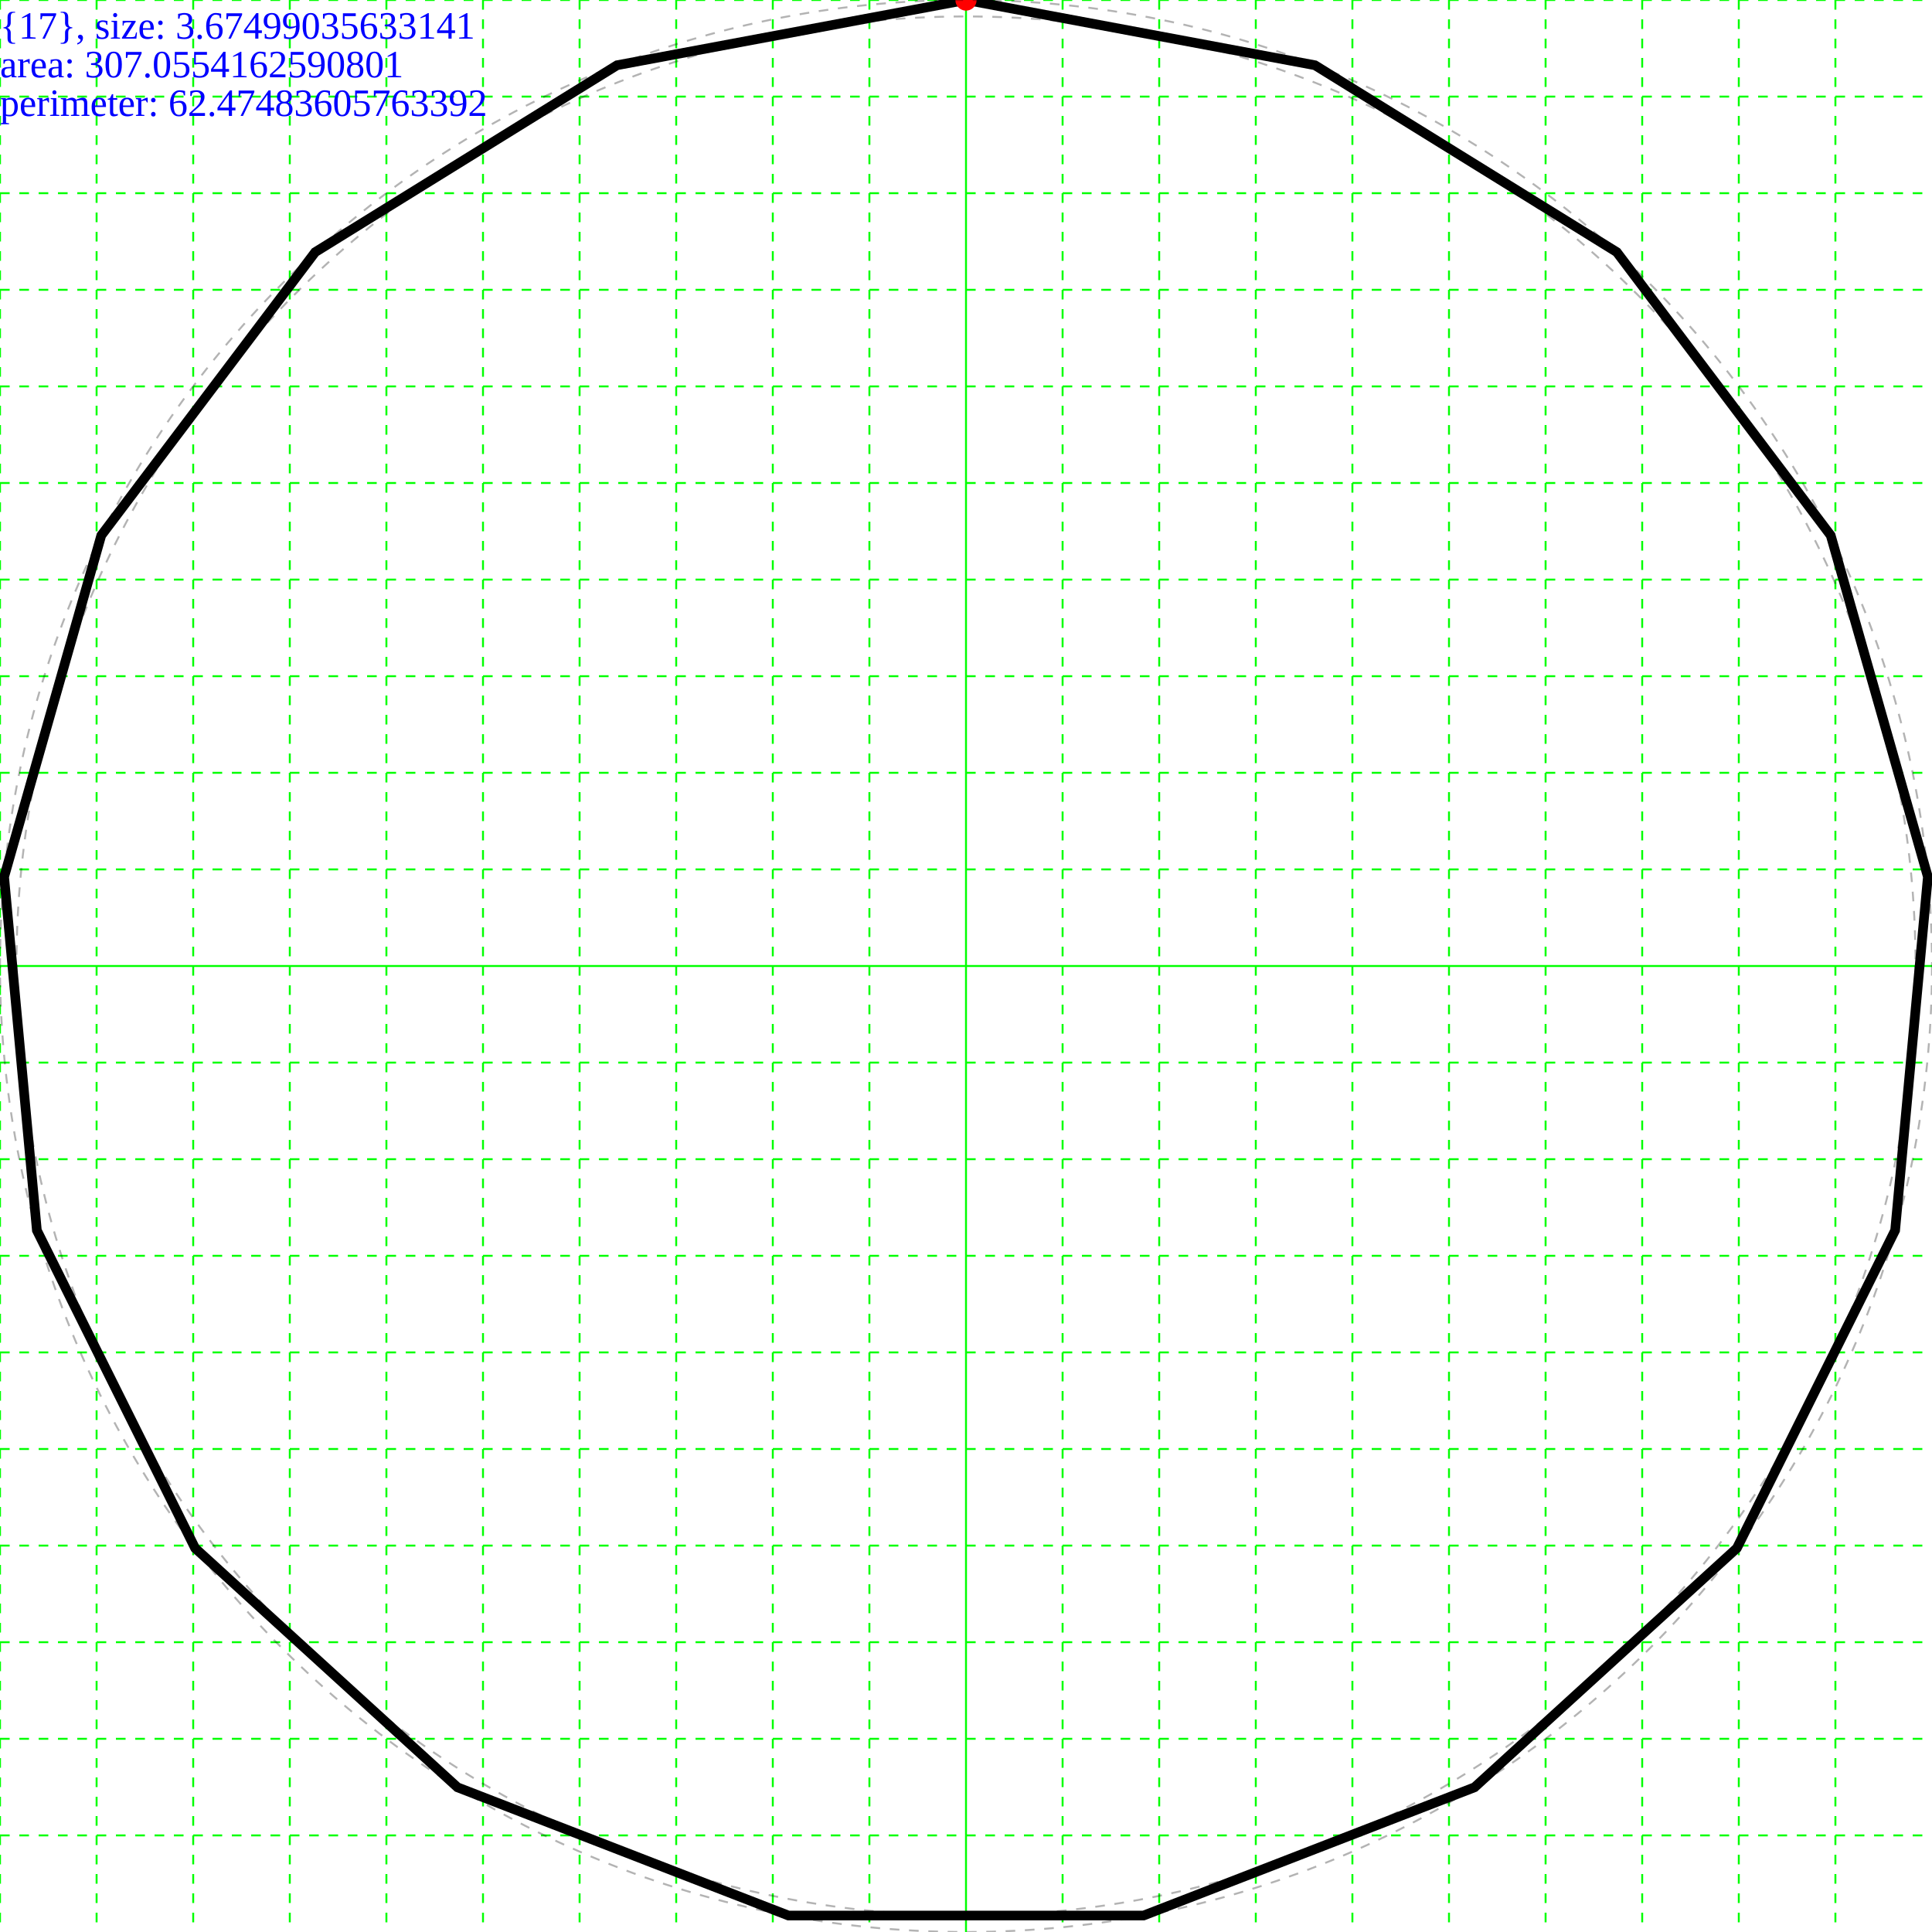
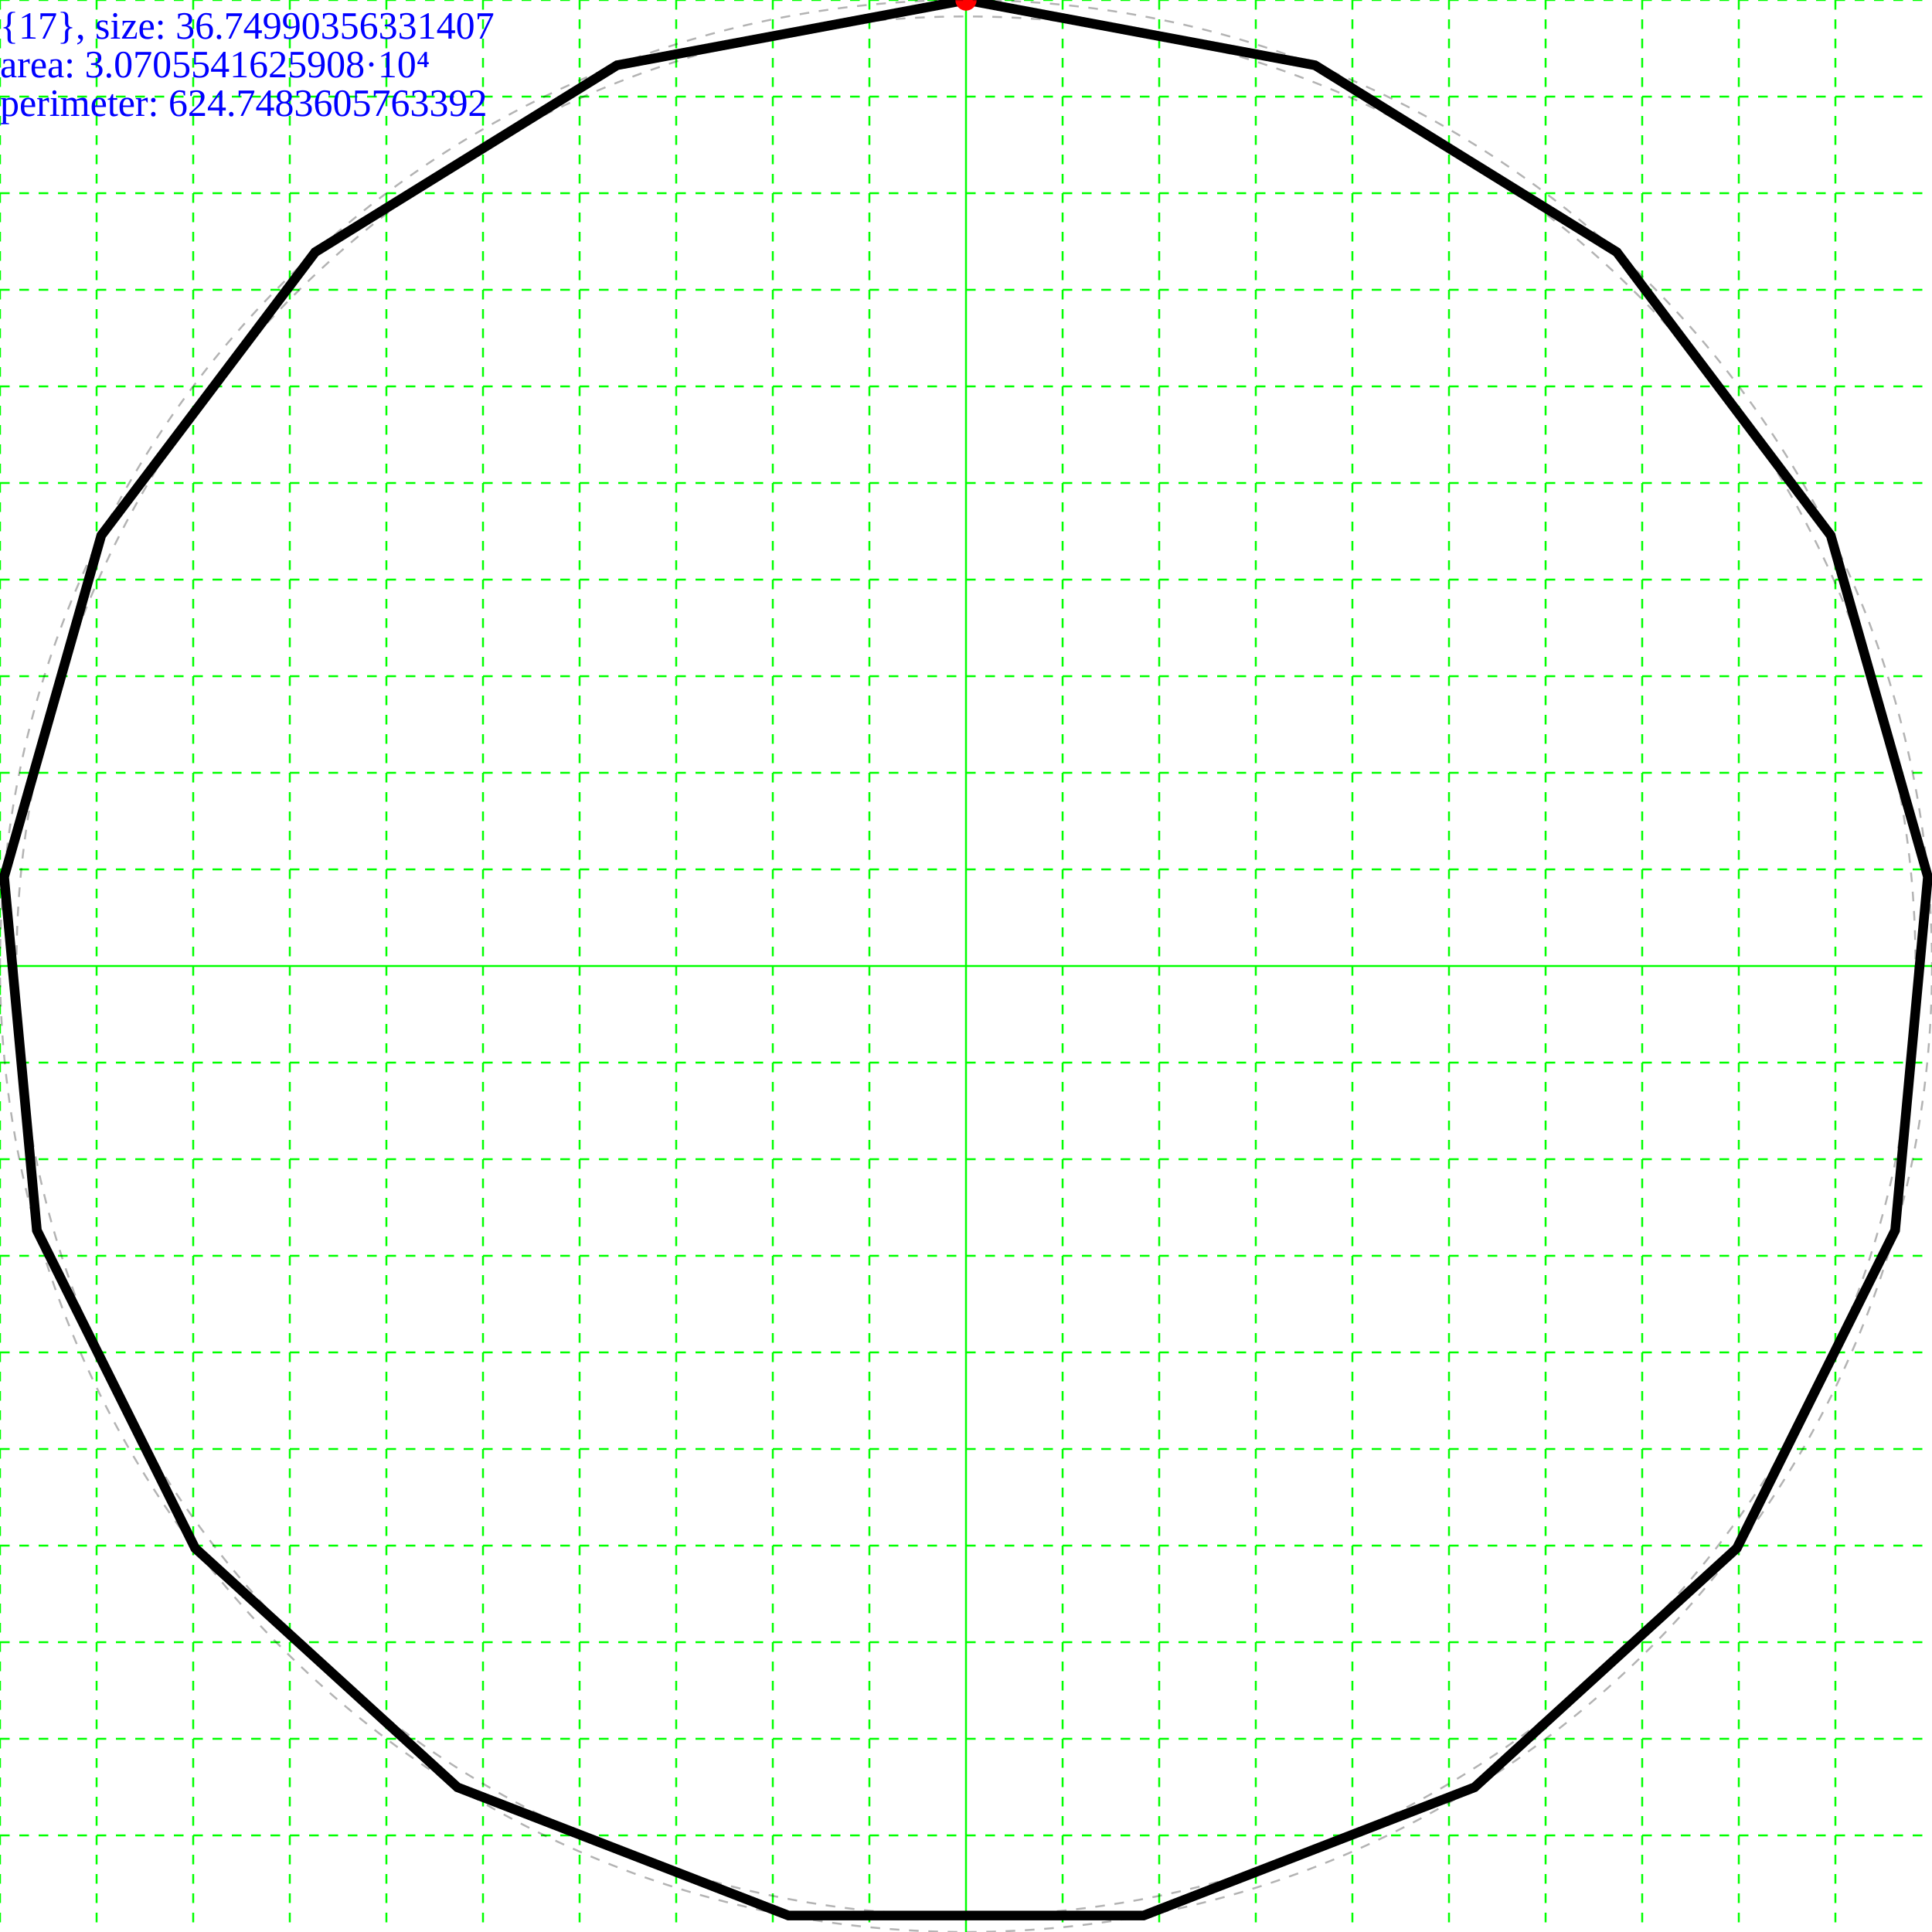
- <svg xmlns="http://www.w3.org/2000/svg" height="200" width="200">
+ <svg xmlns="http://www.w3.org/2000/svg" height="200.0" width="200.0">
  <g id="grid">
    <line stroke="#00ff00" stroke-dasharray="1,1" stroke-width="0.2" x1="0" x2="0" y1="0" y2="200" />
    <line stroke="#00ff00" stroke-dasharray="1,1" stroke-width="0.2" x1="10" x2="10" y1="0" y2="200" />
    <line stroke="#00ff00" stroke-dasharray="1,1" stroke-width="0.2" x1="20" x2="20" y1="0" y2="200" />
    <line stroke="#00ff00" stroke-dasharray="1,1" stroke-width="0.2" x1="30" x2="30" y1="0" y2="200" />
    <line stroke="#00ff00" stroke-dasharray="1,1" stroke-width="0.2" x1="40" x2="40" y1="0" y2="200" />
    <line stroke="#00ff00" stroke-dasharray="1,1" stroke-width="0.2" x1="50" x2="50" y1="0" y2="200" />
    <line stroke="#00ff00" stroke-dasharray="1,1" stroke-width="0.2" x1="60" x2="60" y1="0" y2="200" />
    <line stroke="#00ff00" stroke-dasharray="1,1" stroke-width="0.2" x1="70" x2="70" y1="0" y2="200" />
    <line stroke="#00ff00" stroke-dasharray="1,1" stroke-width="0.2" x1="80" x2="80" y1="0" y2="200" />
    <line stroke="#00ff00" stroke-dasharray="1,1" stroke-width="0.2" x1="90" x2="90" y1="0" y2="200" />
    <line stroke="#00ff00" stroke-width="0.2" x1="100" x2="100" y1="0" y2="200" />
    <line stroke="#00ff00" stroke-dasharray="1,1" stroke-width="0.2" x1="110" x2="110" y1="0" y2="200" />
    <line stroke="#00ff00" stroke-dasharray="1,1" stroke-width="0.2" x1="120" x2="120" y1="0" y2="200" />
    <line stroke="#00ff00" stroke-dasharray="1,1" stroke-width="0.2" x1="130" x2="130" y1="0" y2="200" />
    <line stroke="#00ff00" stroke-dasharray="1,1" stroke-width="0.2" x1="140" x2="140" y1="0" y2="200" />
    <line stroke="#00ff00" stroke-dasharray="1,1" stroke-width="0.2" x1="150" x2="150" y1="0" y2="200" />
    <line stroke="#00ff00" stroke-dasharray="1,1" stroke-width="0.2" x1="160" x2="160" y1="0" y2="200" />
    <line stroke="#00ff00" stroke-dasharray="1,1" stroke-width="0.2" x1="170" x2="170" y1="0" y2="200" />
    <line stroke="#00ff00" stroke-dasharray="1,1" stroke-width="0.2" x1="180" x2="180" y1="0" y2="200" />
    <line stroke="#00ff00" stroke-dasharray="1,1" stroke-width="0.2" x1="190" x2="190" y1="0" y2="200" />
    <line stroke="#00ff00" stroke-dasharray="1,1" stroke-width="0.2" x1="0" x2="200" y1="0" y2="0" />
    <line stroke="#00ff00" stroke-dasharray="1,1" stroke-width="0.2" x1="0" x2="200" y1="10" y2="10" />
    <line stroke="#00ff00" stroke-dasharray="1,1" stroke-width="0.2" x1="0" x2="200" y1="20" y2="20" />
    <line stroke="#00ff00" stroke-dasharray="1,1" stroke-width="0.2" x1="0" x2="200" y1="30" y2="30" />
    <line stroke="#00ff00" stroke-dasharray="1,1" stroke-width="0.2" x1="0" x2="200" y1="40" y2="40" />
    <line stroke="#00ff00" stroke-dasharray="1,1" stroke-width="0.2" x1="0" x2="200" y1="50" y2="50" />
    <line stroke="#00ff00" stroke-dasharray="1,1" stroke-width="0.2" x1="0" x2="200" y1="60" y2="60" />
    <line stroke="#00ff00" stroke-dasharray="1,1" stroke-width="0.2" x1="0" x2="200" y1="70" y2="70" />
    <line stroke="#00ff00" stroke-dasharray="1,1" stroke-width="0.2" x1="0" x2="200" y1="80" y2="80" />
    <line stroke="#00ff00" stroke-dasharray="1,1" stroke-width="0.2" x1="0" x2="200" y1="90" y2="90" />
    <line stroke="#00ff00" stroke-width="0.2" x1="0" x2="200" y1="100" y2="100" />
    <line stroke="#00ff00" stroke-dasharray="1,1" stroke-width="0.2" x1="0" x2="200" y1="110" y2="110" />
    <line stroke="#00ff00" stroke-dasharray="1,1" stroke-width="0.2" x1="0" x2="200" y1="120" y2="120" />
    <line stroke="#00ff00" stroke-dasharray="1,1" stroke-width="0.2" x1="0" x2="200" y1="130" y2="130" />
    <line stroke="#00ff00" stroke-dasharray="1,1" stroke-width="0.2" x1="0" x2="200" y1="140" y2="140" />
    <line stroke="#00ff00" stroke-dasharray="1,1" stroke-width="0.2" x1="0" x2="200" y1="150" y2="150" />
    <line stroke="#00ff00" stroke-dasharray="1,1" stroke-width="0.2" x1="0" x2="200" y1="160" y2="160" />
    <line stroke="#00ff00" stroke-dasharray="1,1" stroke-width="0.2" x1="0" x2="200" y1="170" y2="170" />
    <line stroke="#00ff00" stroke-dasharray="1,1" stroke-width="0.2" x1="0" x2="200" y1="180" y2="180" />
    <line stroke="#00ff00" stroke-dasharray="1,1" stroke-width="0.2" x1="0" x2="200" y1="190" y2="190" />
  </g>
  <g>
+     <text fill="blue" font-size="4.0" id="info" x="0" y="0">
+       <tspan dy="4.0" x="0">{17}, size: 36.74990356331407</tspan>
+       <tspan dy="4.0" x="0">area: 3.0705541625908·10⁴</tspan>
+       <tspan dy="4.0" x="0">perimeter: 624.7483605763392</tspan>
+     </text>
+   </g>
+   <g>
    <polygon fill="none" points="100.0,0.0 136.124,6.753 167.37,26.099 189.516,55.426 199.573,90.773 196.183,127.366 179.802,160.263 152.643,185.022 118.375,198.297 81.625,198.297 47.357,185.022 20.198,160.263 3.817,127.366 0.427,90.773 10.484,55.426 32.63,26.099 63.876,6.753" stroke="black" stroke-width="1" />
    <circle cx="100.0" cy="0.0" fill="#ff0000" r="1.1" />
+     <circle cx="100.0" cy="100.0" fill="none" r="98.297" stroke="black" stroke-dasharray="1,1" stroke-opacity="0.3" stroke-width="0.2" />
    <circle cx="100.0" cy="100.0" fill="none" r="100.0" stroke="black" stroke-dasharray="1,1" stroke-opacity="0.3" stroke-width="0.2" />
-     <text fill="blue" font-size="4.0" id="info" x="0" y="0">
-       <tspan dy="4.0" x="0">{17}, size: 3.67499035633141</tspan>
-       <tspan dy="4.0" x="0">area: 307.0554162590801</tspan>
-       <tspan dy="4.0" x="0">perimeter: 62.47483605763392</tspan>
-     </text>
-     <circle cx="100.0" cy="100.0" fill="none" r="98.297" stroke="black" stroke-dasharray="1,1" stroke-opacity="0.3" stroke-width="0.2" />
  </g>
</svg>
